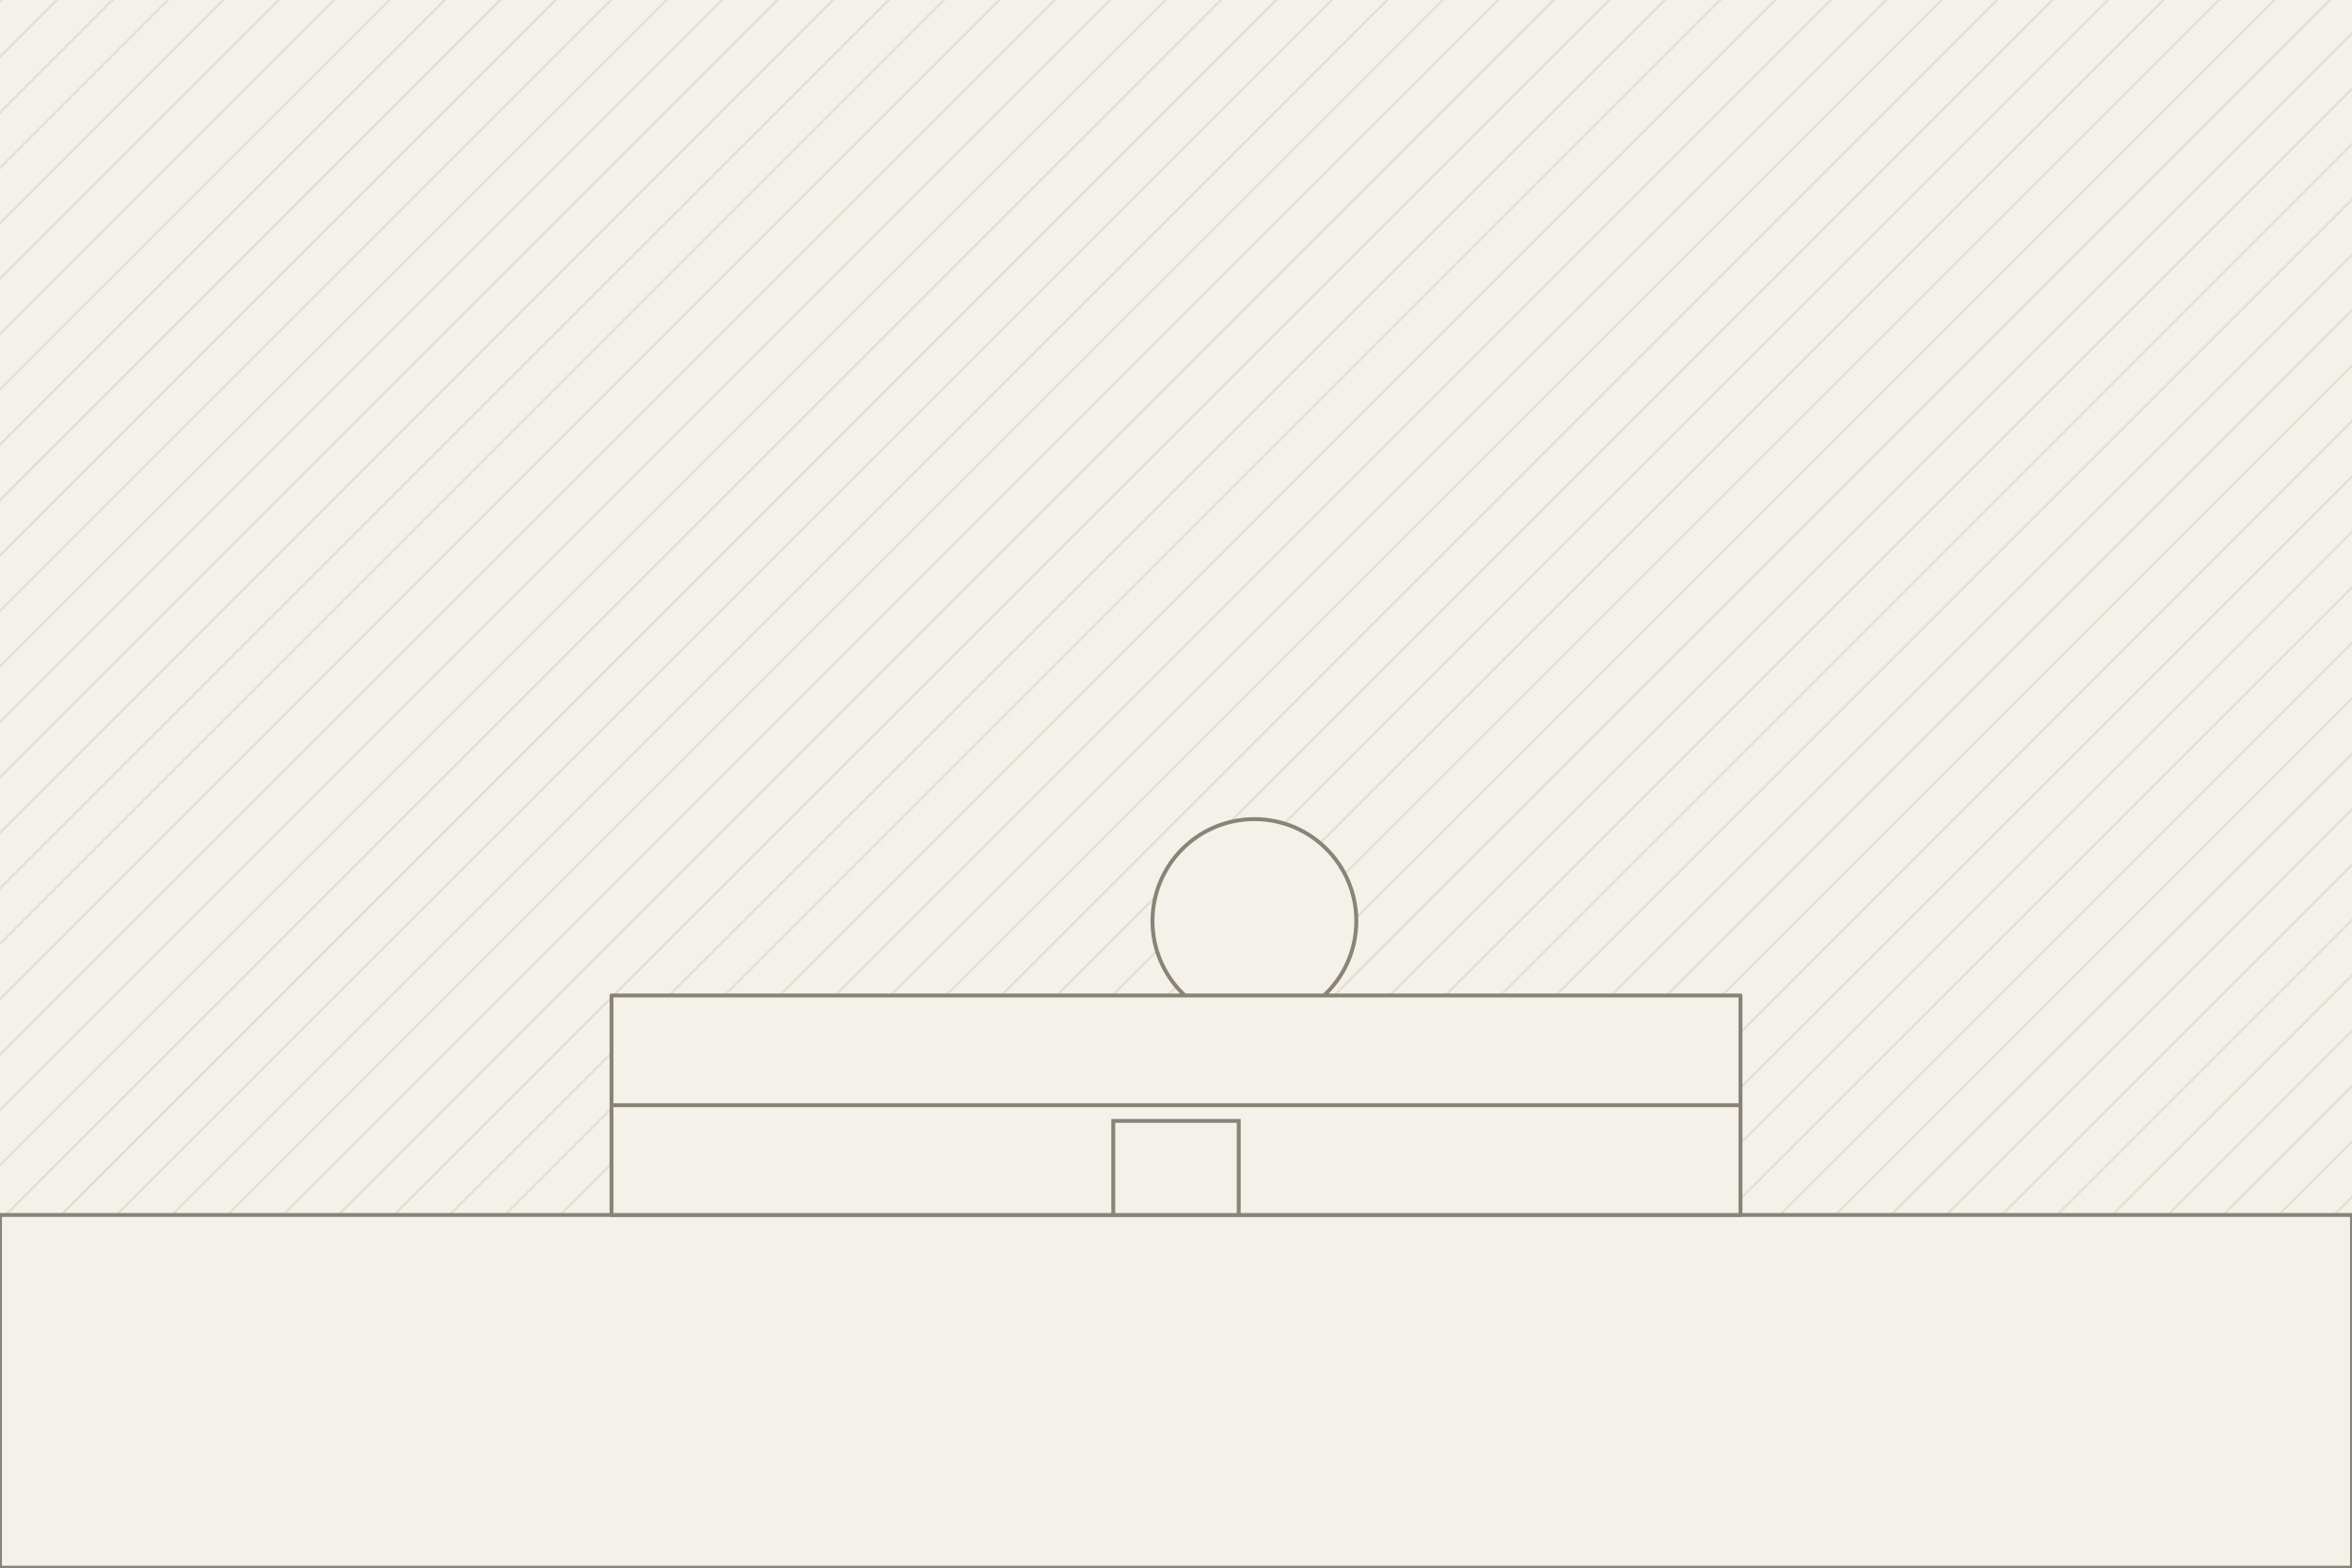
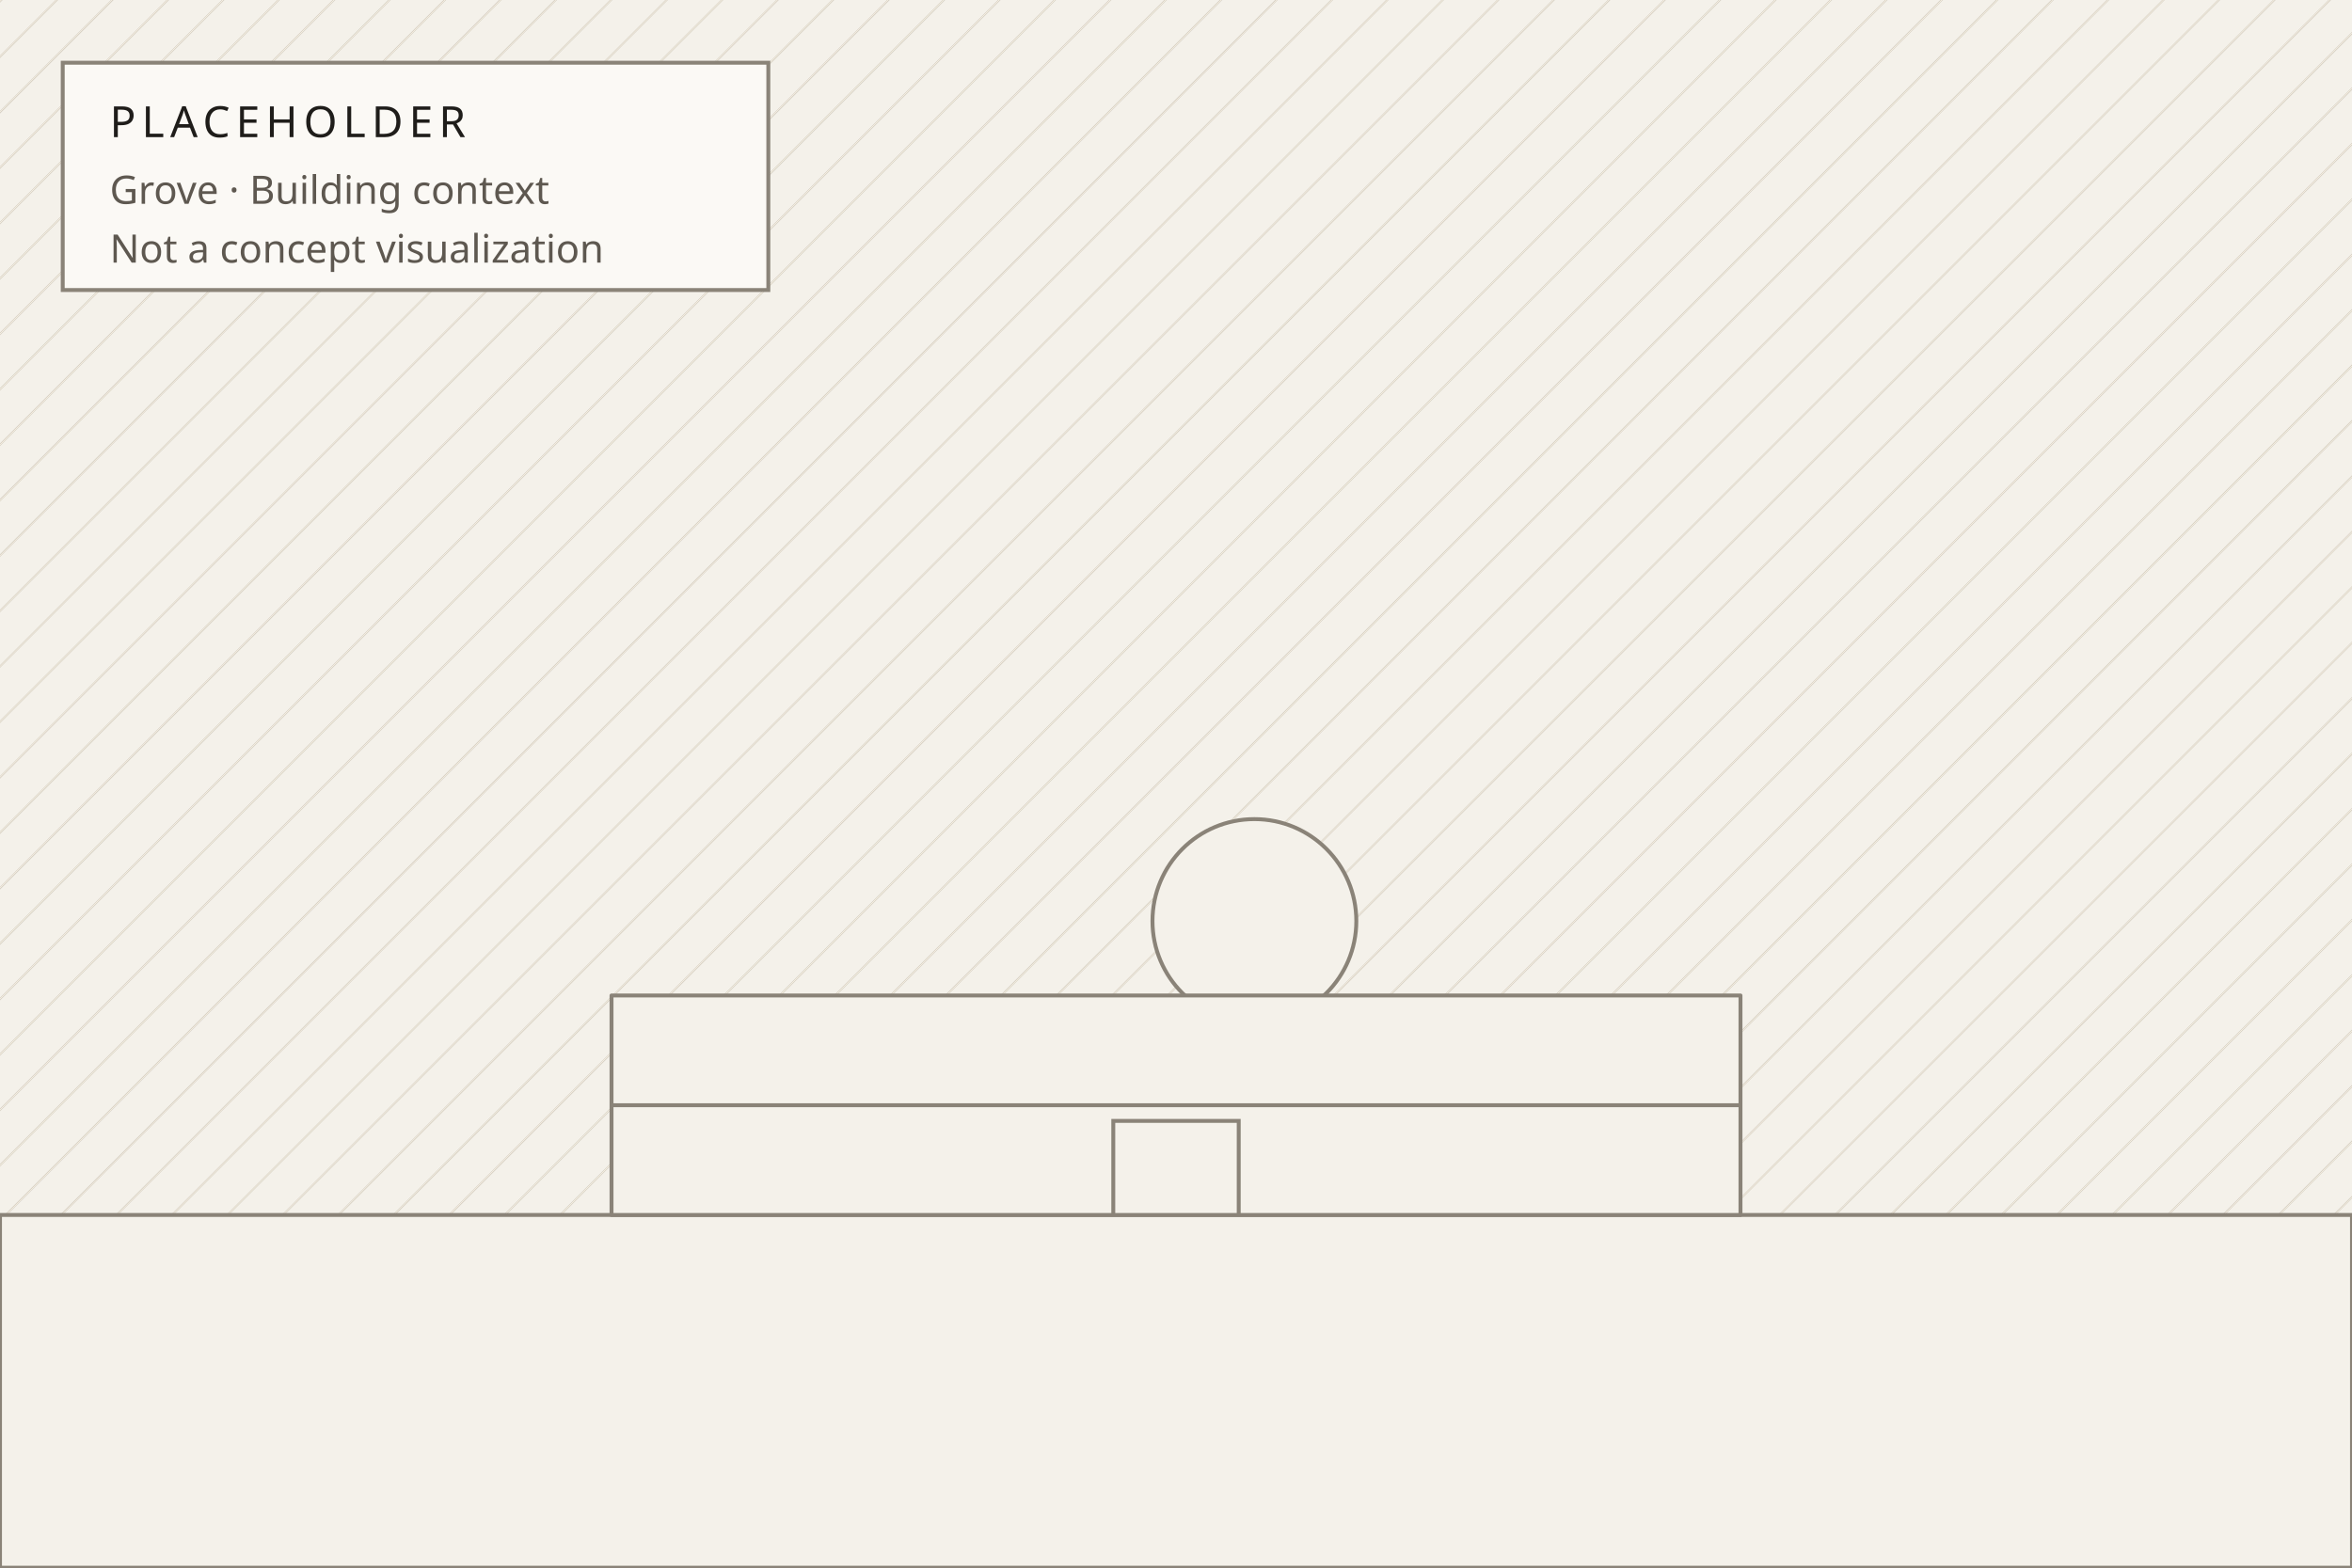
<svg xmlns="http://www.w3.org/2000/svg" width="1200" height="800" viewBox="0 0 1200 800">
  <defs>
    <pattern id="hatch" width="20" height="20" patternUnits="userSpaceOnUse" patternTransform="rotate(45)">
      <line x1="0" y1="0" x2="0" y2="20" stroke="#D9D3C7" stroke-width="2" />
    </pattern>
  </defs>
  <rect width="1200" height="800" fill="#F4F1EA" />
  <rect width="1200" height="800" fill="url(#hatch)" />
  <g fill="#F4F1EA" stroke="#8A8378" stroke-width="2" stroke-linejoin="round">
    <circle cx="640" cy="470" r="52" />
    <path d="M0 620 L1200 620 L1200 800 L0 800 Z" />
    <rect x="312" y="508" width="576" height="112" />
  </g>
  <g stroke="#8A8378" stroke-width="2" fill="none">
    <line x1="312" y1="564" x2="888" y2="564" />
    <path d="M568 620 L568 572 L632 572 L632 620" />
  </g>
+   <g font-family="'Instrument Sans', system-ui, sans-serif" fill="#1F1D1A">
+     <rect x="32" y="32" width="360" height="116" fill="#FBF9F5" stroke="#8A8378" stroke-width="2" />
+     <text x="56" y="70" font-size="22" font-weight="500" letter-spacing="3">PLACEHOLDER</text>
+     <text x="56" y="104" font-size="20" fill="#5E5850">Grove · Building context</text>
+     <text x="56" y="134" font-size="20" fill="#5E5850">Not a concept visualization</text>
+   </g>
</svg>
